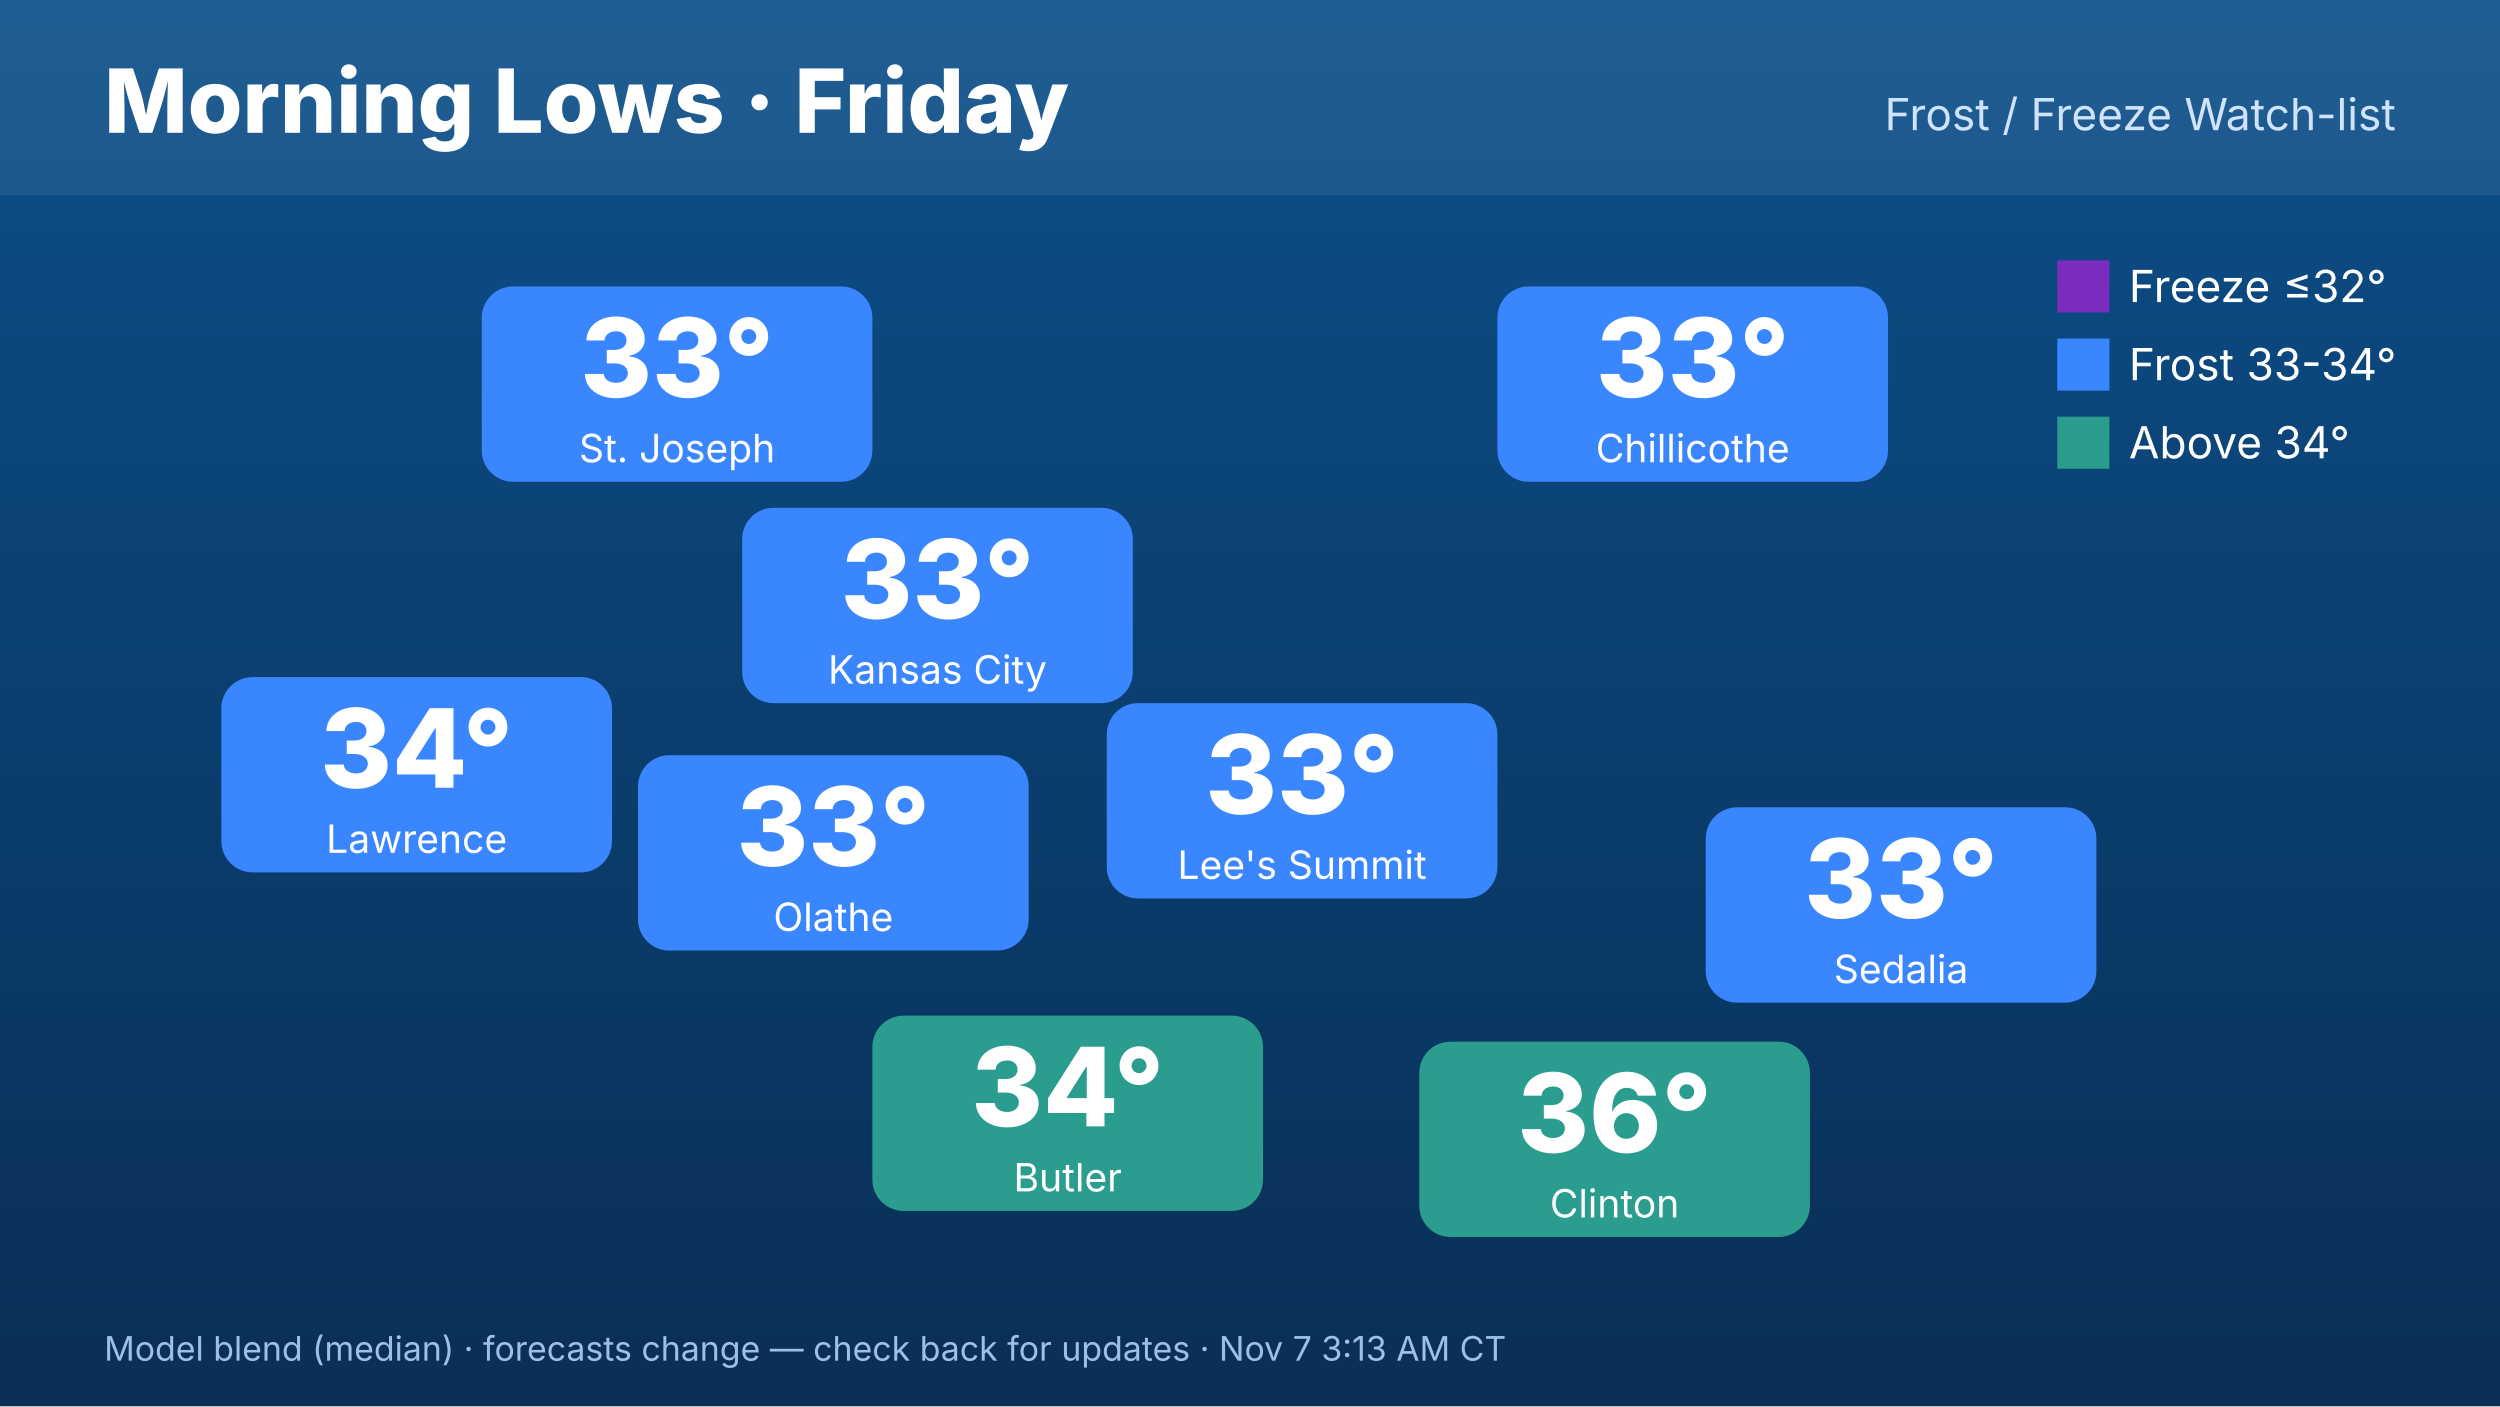
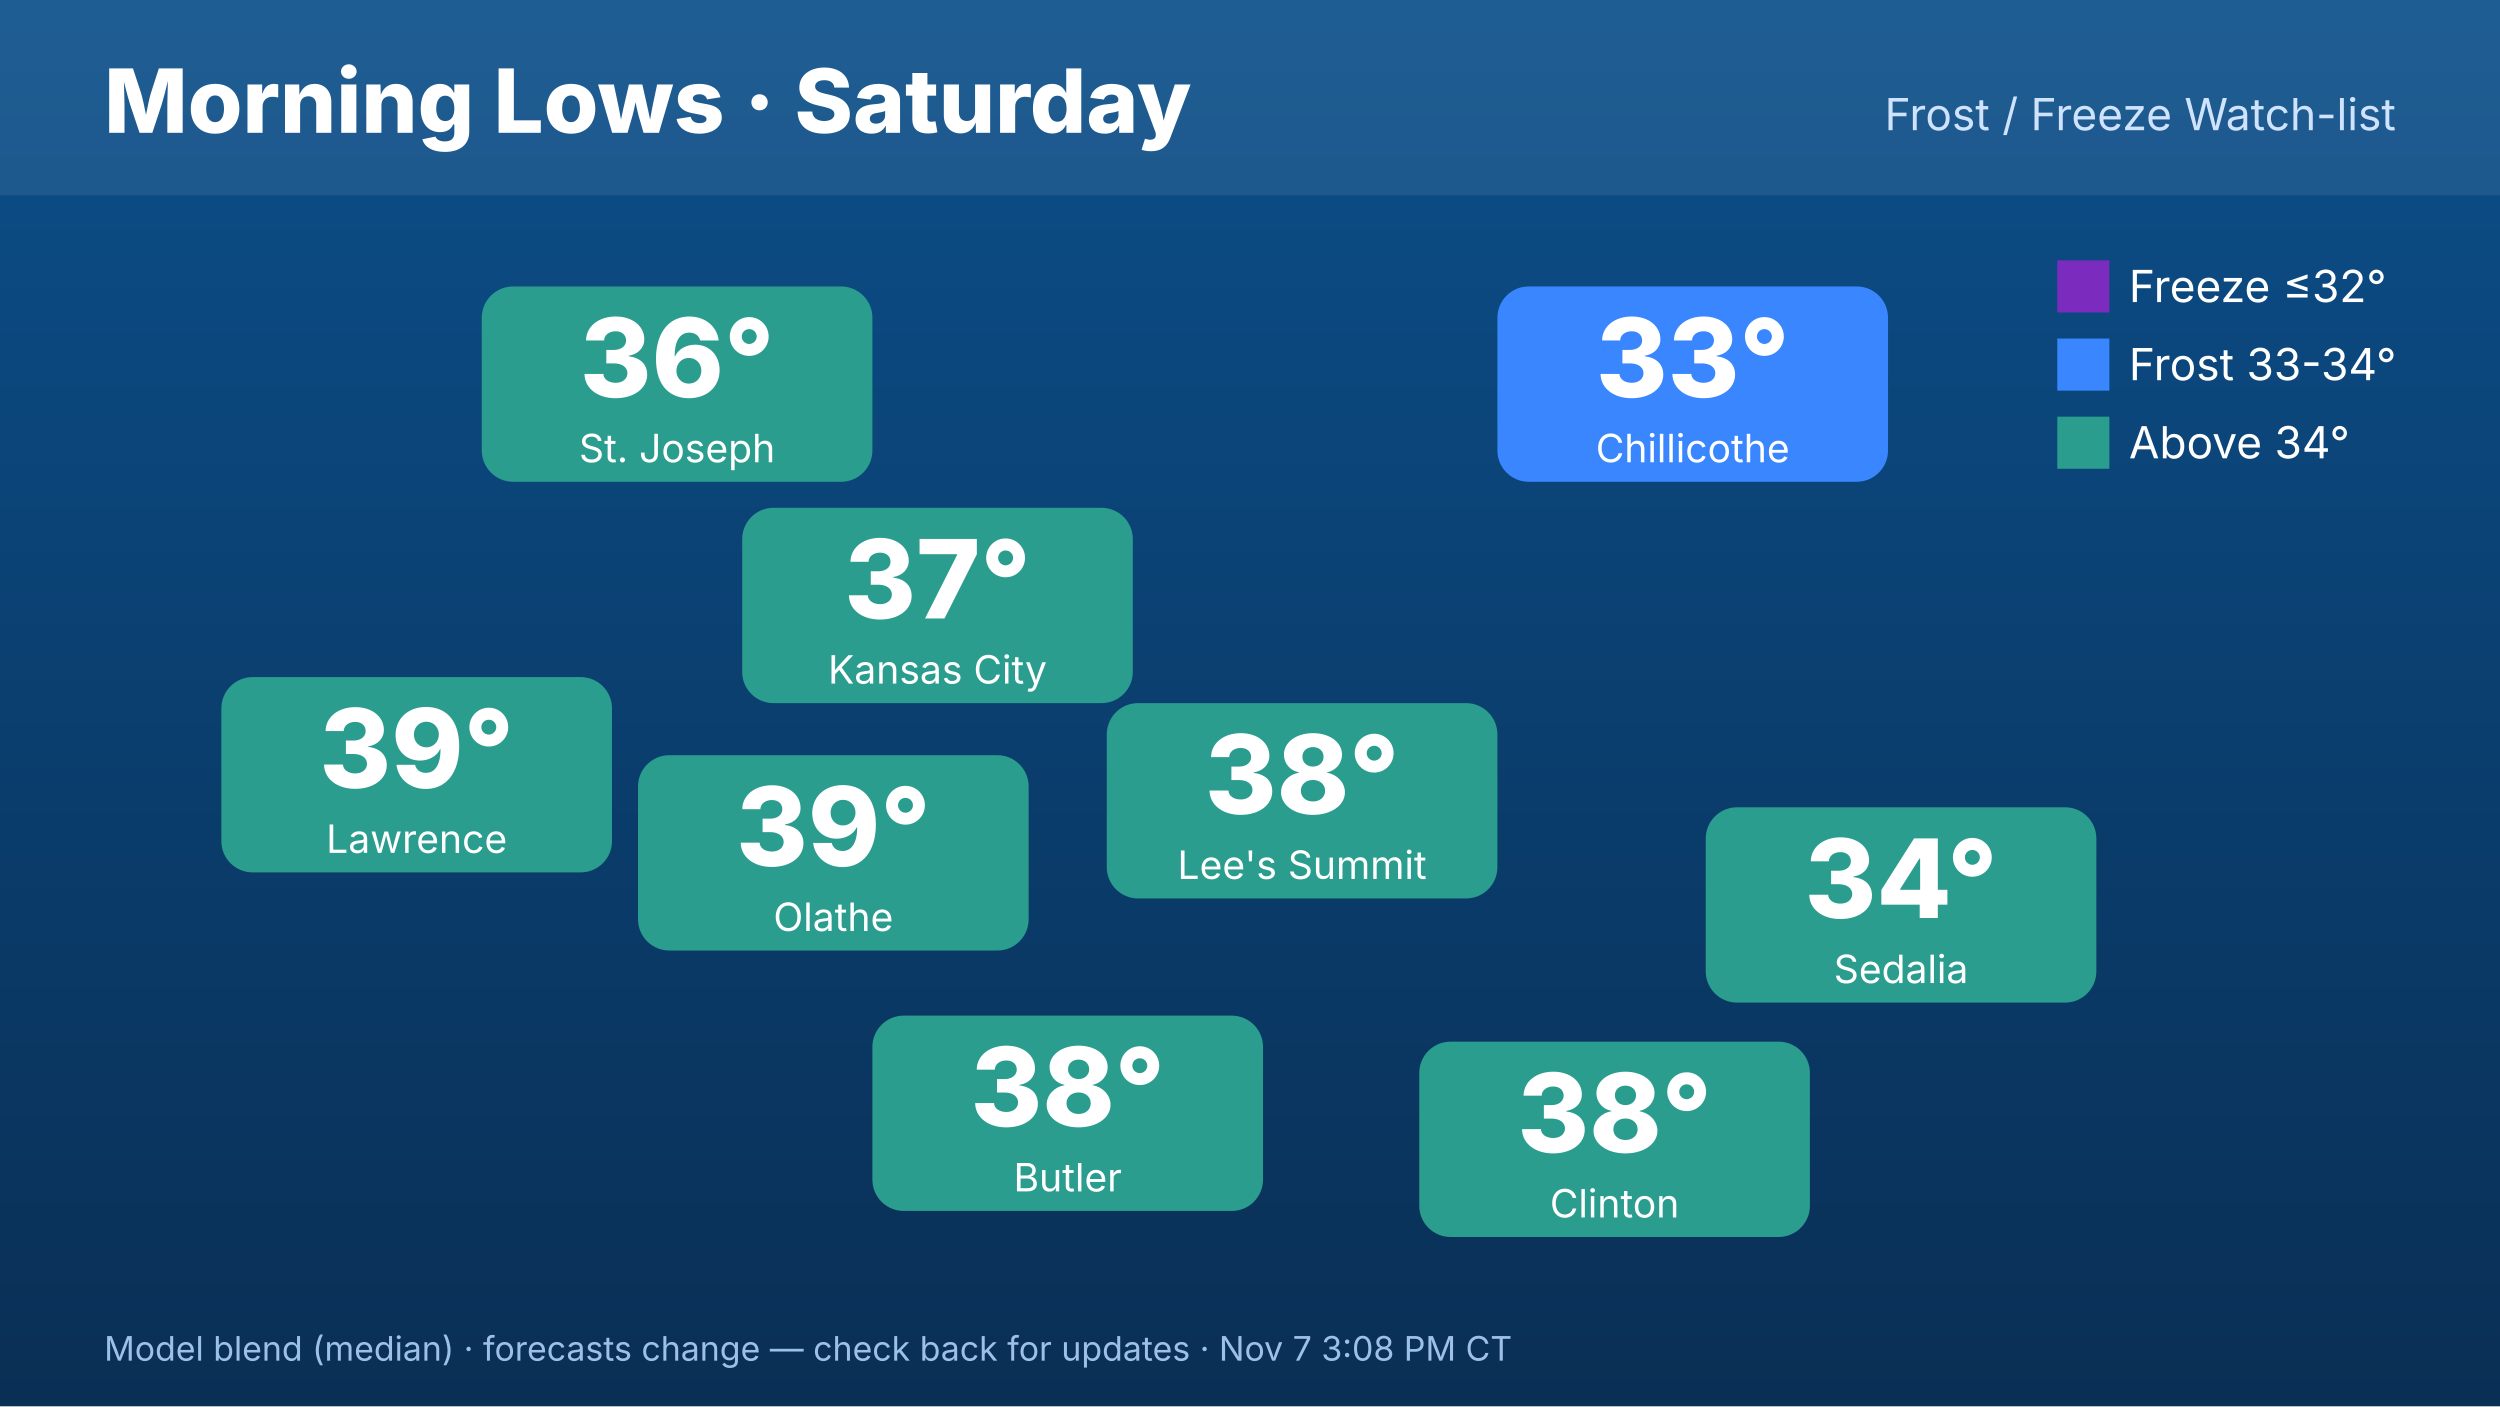
<svg xmlns="http://www.w3.org/2000/svg" width="1920" height="1080" viewBox="0 0 1920 1080" font-family="Inter,Helvetica,Arial,sans-serif">
  <defs>
    <linearGradient id="bg" x1="0" y1="0" x2="0" y2="1">
      <stop offset="0" stop-color="#0b4f8a" />
      <stop offset="1" stop-color="#0a2f55" />
    </linearGradient>
  </defs>
  <rect width="1920" height="1080" fill="url(#bg)" />
  <rect x="0" y="0" width="1920" height="150" fill="#ffffff" opacity=".08" />
-   <text x="80" y="102" font-size="68" font-weight="800" fill="#fff">Morning Lows · Friday</text>
+   <text x="80" y="102" font-size="68" font-weight="800" fill="#fff">Morning Lows · Saturday</text>
  <text x="1840" y="100" font-size="34" fill="#cfe3ff" text-anchor="end">Frost / Freeze Watch-list</text>
-   <rect x="570" y="390" width="300" height="150" rx="24" fill="#3a86ff" />
-   <text x="720" y="475" font-size="84" font-weight="800" fill="#fff" text-anchor="middle">33°</text>
+   <rect x="570" y="390" width="300" height="150" rx="24" fill="#2a9d8f" />
+   <text x="720" y="475" font-size="84" font-weight="800" fill="#fff" text-anchor="middle">37°</text>
  <text x="720" y="525" font-size="30" fill="#fff" text-anchor="middle">Kansas City</text>
-   <rect x="370" y="220" width="300" height="150" rx="24" fill="#3a86ff" />
-   <text x="520" y="305" font-size="84" font-weight="800" fill="#fff" text-anchor="middle">33°</text>
+   <rect x="370" y="220" width="300" height="150" rx="24" fill="#2a9d8f" />
+   <text x="520" y="305" font-size="84" font-weight="800" fill="#fff" text-anchor="middle">36°</text>
  <text x="520" y="355" font-size="30" fill="#fff" text-anchor="middle">St. Joseph</text>
-   <rect x="170" y="520" width="300" height="150" rx="24" fill="#3a86ff" />
-   <text x="320" y="605" font-size="84" font-weight="800" fill="#fff" text-anchor="middle">34°</text>
+   <rect x="170" y="520" width="300" height="150" rx="24" fill="#2a9d8f" />
+   <text x="320" y="605" font-size="84" font-weight="800" fill="#fff" text-anchor="middle">39°</text>
  <text x="320" y="655" font-size="30" fill="#fff" text-anchor="middle">Lawrence</text>
  <rect x="1150" y="220" width="300" height="150" rx="24" fill="#3a86ff" />
  <text x="1300" y="305" font-size="84" font-weight="800" fill="#fff" text-anchor="middle">33°</text>
  <text x="1300" y="355" font-size="30" fill="#fff" text-anchor="middle">Chillicothe</text>
-   <rect x="1310" y="620" width="300" height="150" rx="24" fill="#3a86ff" />
-   <text x="1460" y="705" font-size="84" font-weight="800" fill="#fff" text-anchor="middle">33°</text>
+   <rect x="1310" y="620" width="300" height="150" rx="24" fill="#2a9d8f" />
+   <text x="1460" y="705" font-size="84" font-weight="800" fill="#fff" text-anchor="middle">34°</text>
  <text x="1460" y="755" font-size="30" fill="#fff" text-anchor="middle">Sedalia</text>
  <rect x="1090" y="800" width="300" height="150" rx="24" fill="#2a9d8f" />
-   <text x="1240" y="885" font-size="84" font-weight="800" fill="#fff" text-anchor="middle">36°</text>
+   <text x="1240" y="885" font-size="84" font-weight="800" fill="#fff" text-anchor="middle">38°</text>
  <text x="1240" y="935" font-size="30" fill="#fff" text-anchor="middle">Clinton</text>
  <rect x="670" y="780" width="300" height="150" rx="24" fill="#2a9d8f" />
-   <text x="820" y="865" font-size="84" font-weight="800" fill="#fff" text-anchor="middle">34°</text>
+   <text x="820" y="865" font-size="84" font-weight="800" fill="#fff" text-anchor="middle">38°</text>
  <text x="820" y="915" font-size="30" fill="#fff" text-anchor="middle">Butler</text>
-   <rect x="490" y="580" width="300" height="150" rx="24" fill="#3a86ff" />
-   <text x="640" y="665" font-size="84" font-weight="800" fill="#fff" text-anchor="middle">33°</text>
+   <rect x="490" y="580" width="300" height="150" rx="24" fill="#2a9d8f" />
+   <text x="640" y="665" font-size="84" font-weight="800" fill="#fff" text-anchor="middle">39°</text>
  <text x="640" y="715" font-size="30" fill="#fff" text-anchor="middle">Olathe</text>
-   <rect x="850" y="540" width="300" height="150" rx="24" fill="#3a86ff" />
-   <text x="1000" y="625" font-size="84" font-weight="800" fill="#fff" text-anchor="middle">33°</text>
+   <rect x="850" y="540" width="300" height="150" rx="24" fill="#2a9d8f" />
+   <text x="1000" y="625" font-size="84" font-weight="800" fill="#fff" text-anchor="middle">38°</text>
  <text x="1000" y="675" font-size="30" fill="#fff" text-anchor="middle">Lee's Summit</text>
  <g font-size="34" fill="#fff">
    <rect x="1580" y="200" width="40" height="40" fill="#7b2cbf" />
    <text x="1635" y="232">Freeze ≤32°</text>
    <rect x="1580" y="260" width="40" height="40" fill="#3a86ff" />
    <text x="1635" y="292">Frost 33-34°</text>
    <rect x="1580" y="320" width="40" height="40" fill="#2a9d8f" />
    <text x="1635" y="352">Above 34°</text>
  </g>
-   <text x="80" y="1045" font-size="26" fill="#9fc0e6">Model blend (median) · forecasts change — check back for updates · Nov 7 3:13 AM CT</text>
+   <text x="80" y="1045" font-size="26" fill="#9fc0e6">Model blend (median) · forecasts change — check back for updates · Nov 7 3:08 PM CT</text>
</svg>
